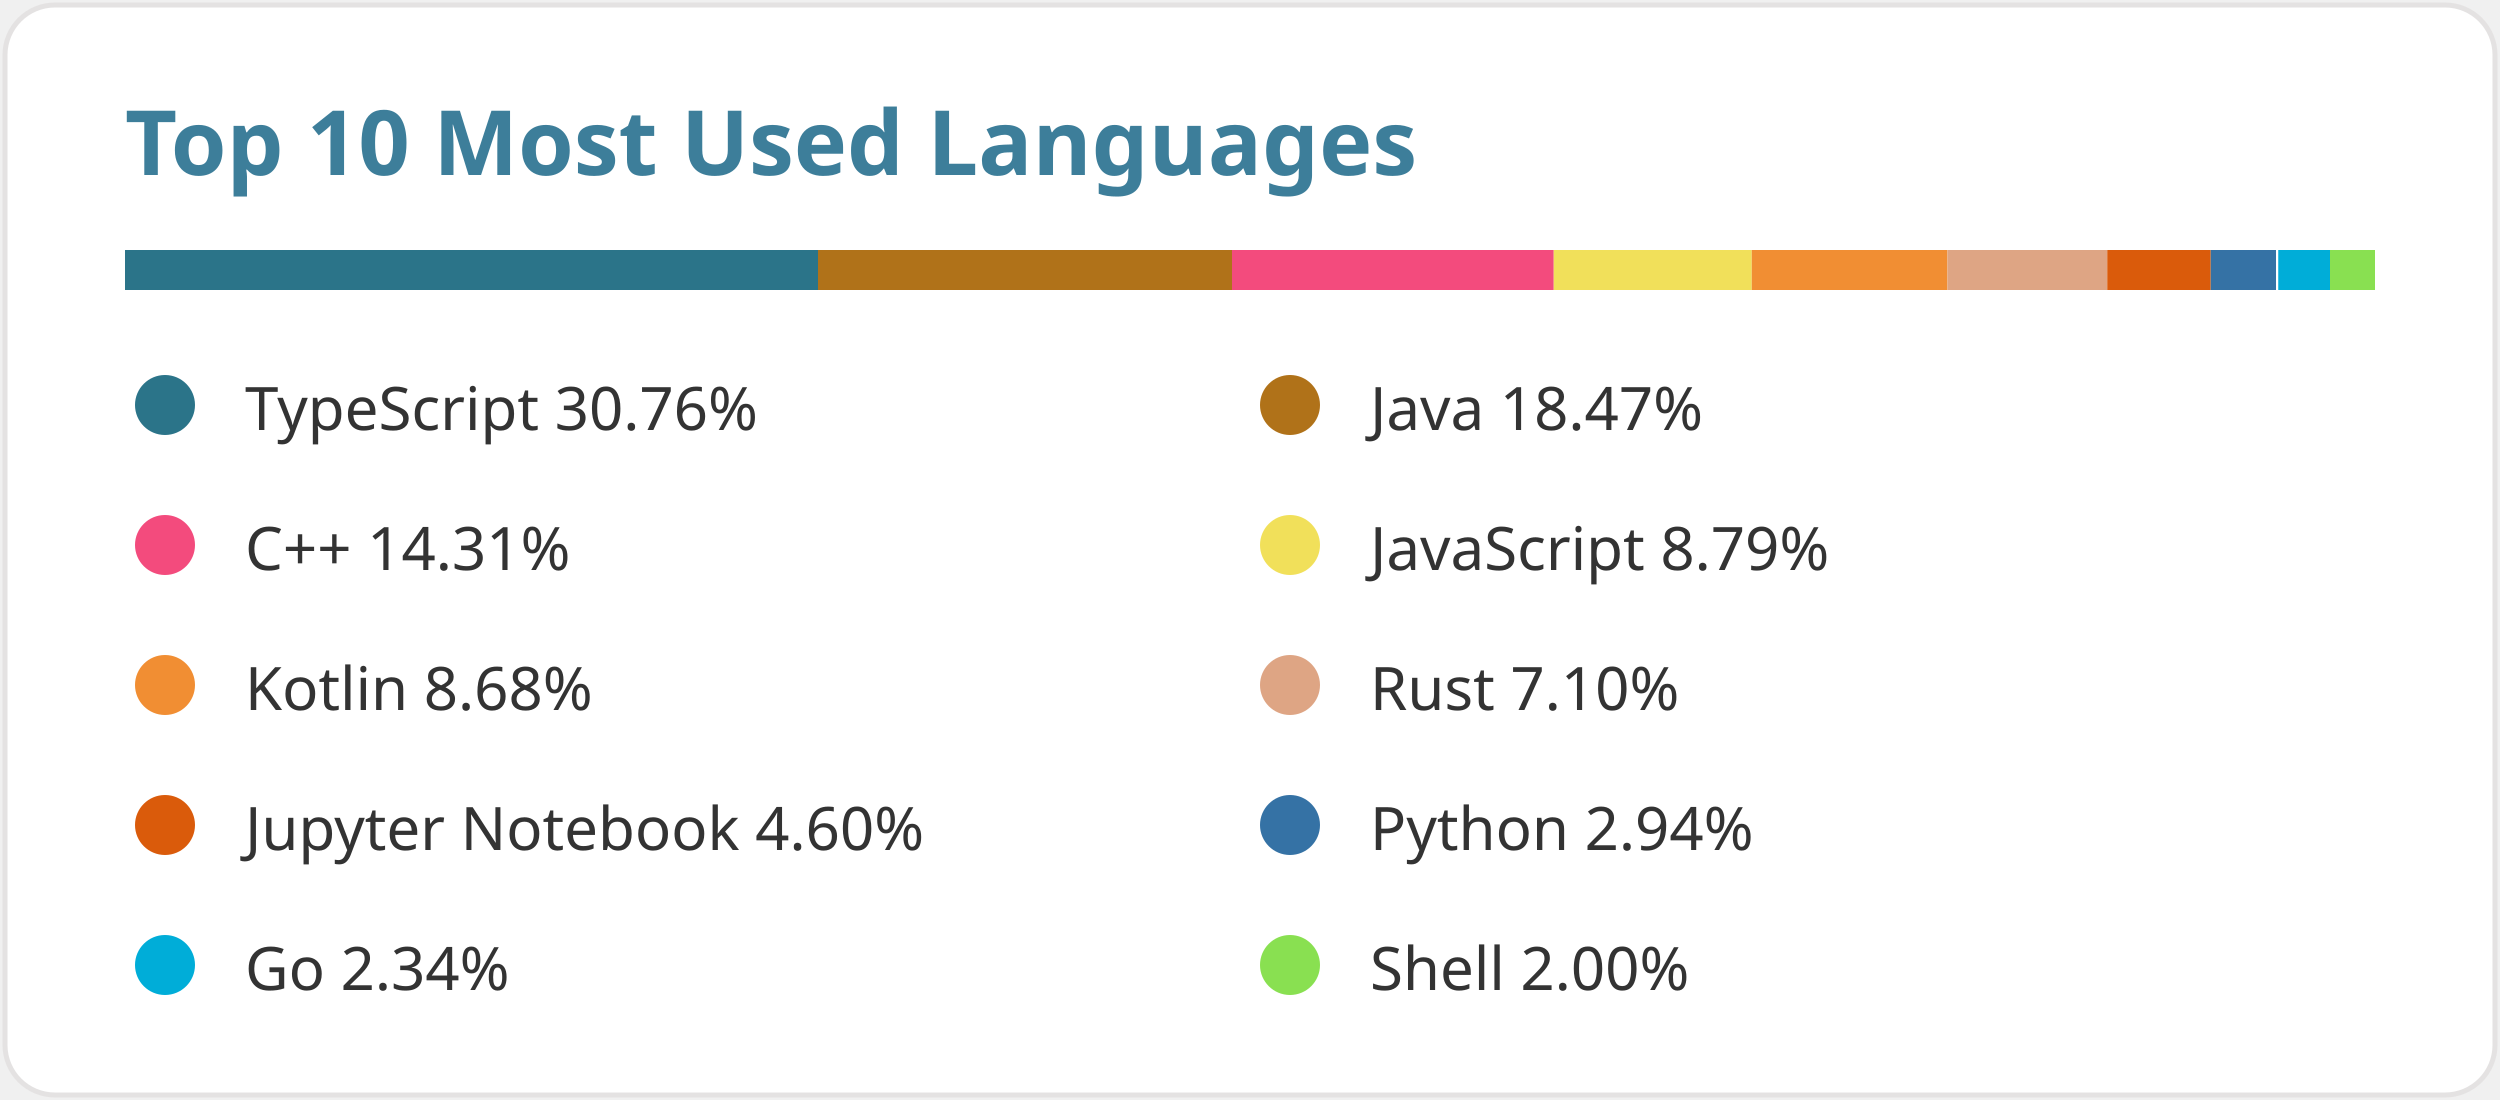
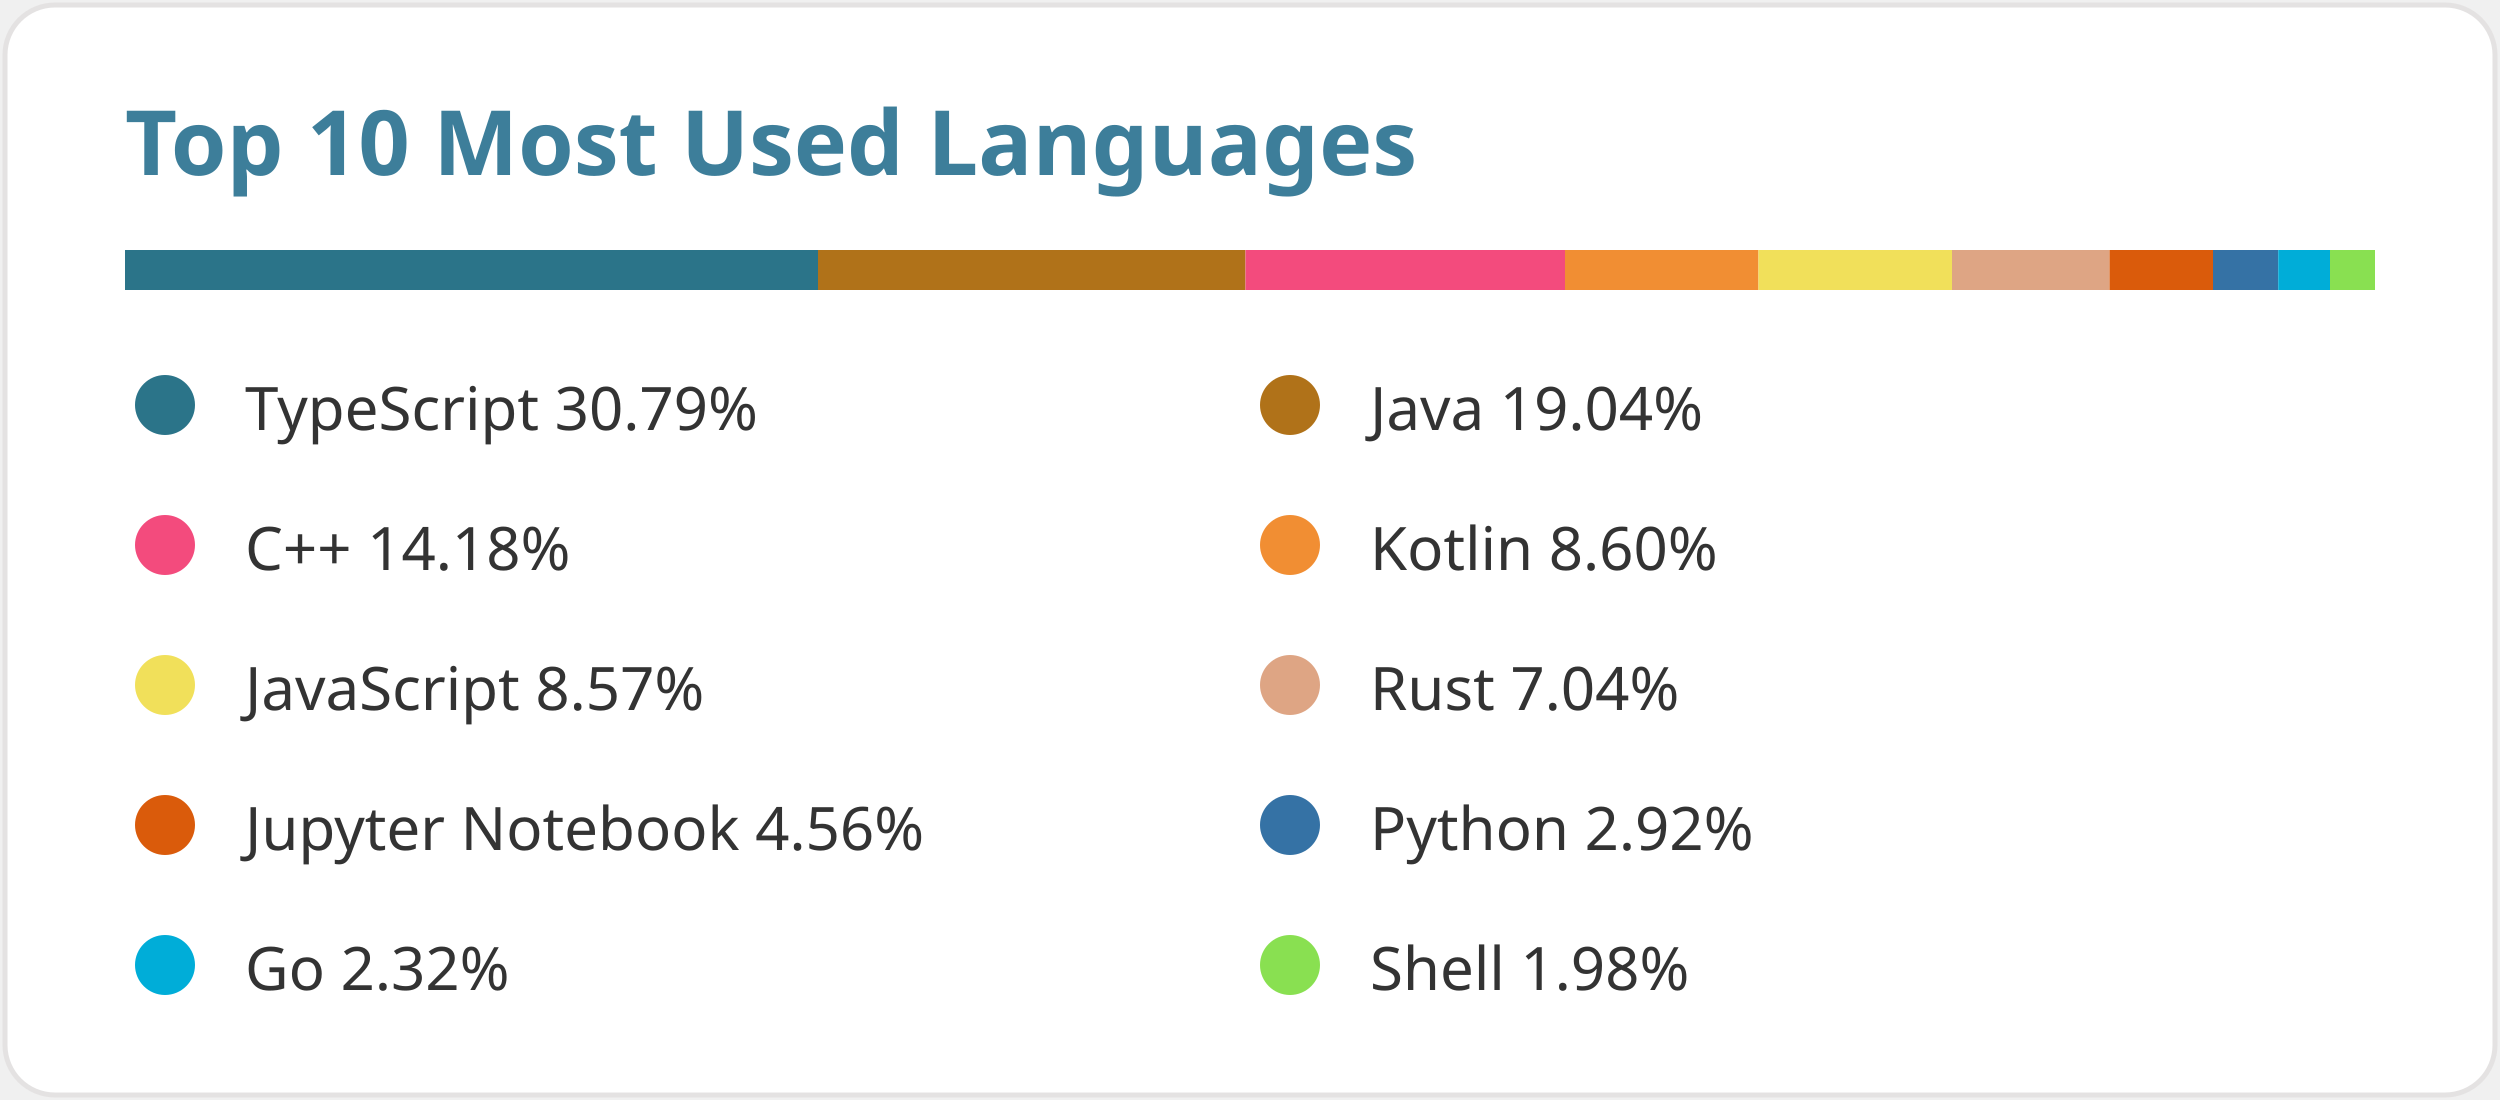
<svg xmlns="http://www.w3.org/2000/svg" width="500" height="220" viewBox="0 0 500 220" data-reactroot="">
  <style>text { font-family: 'Segoe UI', Ubuntu, Sans-Serif; fill: #333333; font-size: 12px; font-weight: 400; }</style>
  <rect width="498" height="218" x="1" y="1" rx="10" fill="#ffffff" stroke="#e4e2e2" />
  <text x="25" y="35" style="fill:#3d7e9a;font-size:18px;font-weight:600">Top 10 Most Used Languages</text>
  <g transform="translate(25, 50) scale(450, 8)">
    <rect fill="#2b7489" x="0" width="0.308" height="1" />
-     <rect fill="#b07219" x="0.308" width="0.185" height="1" />
-     <rect fill="#f34b7d" x="0.492" width="0.143" height="1" />
-     <rect fill="#f1e05a" x="0.635" width="0.088" height="1" />
-     <rect fill="#F18E33" x="0.723" width="0.087" height="1" />
-     <rect fill="#dea584" x="0.81" width="0.071" height="1" />
-     <rect fill="#DA5B0B" x="0.881" width="0.046" height="1" />
-     <rect fill="#3572A5" x="0.927" width="0.029" height="1" />
+     <rect fill="#b07219" x="0.308" width="0.19" height="1" />
+     <rect fill="#f34b7d" x="0.498" width="0.142" height="1" />
+     <rect fill="#F18E33" x="0.64" width="0.086" height="1" />
+     <rect fill="#f1e05a" x="0.726" width="0.086" height="1" />
+     <rect fill="#dea584" x="0.812" width="0.07" height="1" />
+     <rect fill="#DA5B0B" x="0.882" width="0.046" height="1" />
+     <rect fill="#3572A5" x="0.928" width="0.029" height="1" />
    <rect fill="#00ADD8" x="0.957" width="0.023" height="1" />
    <rect fill="#89e051" x="0.98" width="0.02" height="1" />
  </g>
  <g transform="translate(25, 75)">
    <circle cx="8" cy="6" r="6" fill="#2b7489" />
-     <text x="24" y="11">TypeScript 30.76%</text>
+     <text x="24" y="11">TypeScript 30.79%</text>
  </g>
  <g transform="translate(250, 75)">
    <circle cx="8" cy="6" r="6" fill="#b07219" />
-     <text x="24" y="11">Java 18.47%</text>
+     <text x="24" y="11">Java 19.04%</text>
  </g>
  <g transform="translate(25, 103)">
    <circle cx="8" cy="6" r="6" fill="#f34b7d" />
-     <text x="24" y="11">C++ 14.31%</text>
+     <text x="24" y="11">C++ 14.18%</text>
  </g>
  <g transform="translate(250, 103)">
-     <circle cx="8" cy="6" r="6" fill="#f1e05a" />
-     <text x="24" y="11">JavaScript 8.79%</text>
+     <circle cx="8" cy="6" r="6" fill="#F18E33" />
+     <text x="24" y="11">Kotlin 8.60%</text>
  </g>
  <g transform="translate(25, 131)">
-     <circle cx="8" cy="6" r="6" fill="#F18E33" />
-     <text x="24" y="11">Kotlin 8.68%</text>
+     <circle cx="8" cy="6" r="6" fill="#f1e05a" />
+     <text x="24" y="11">JavaScript 8.57%</text>
  </g>
  <g transform="translate(250, 131)">
    <circle cx="8" cy="6" r="6" fill="#dea584" />
-     <text x="24" y="11">Rust 7.10%</text>
+     <text x="24" y="11">Rust 7.04%</text>
  </g>
  <g transform="translate(25, 159)">
    <circle cx="8" cy="6" r="6" fill="#DA5B0B" />
-     <text x="24" y="11">Jupyter Notebook 4.60%</text>
+     <text x="24" y="11">Jupyter Notebook 4.56%</text>
  </g>
  <g transform="translate(250, 159)">
    <circle cx="8" cy="6" r="6" fill="#3572A5" />
-     <text x="24" y="11">Python 2.94%</text>
+     <text x="24" y="11">Python 2.92%</text>
  </g>
  <g transform="translate(25, 187)">
    <circle cx="8" cy="6" r="6" fill="#00ADD8" />
-     <text x="24" y="11">Go 2.34%</text>
+     <text x="24" y="11">Go 2.32%</text>
  </g>
  <g transform="translate(250, 187)">
    <circle cx="8" cy="6" r="6" fill="#89e051" />
-     <text x="24" y="11">Shell 2.00%</text>
+     <text x="24" y="11">Shell 1.98%</text>
  </g>
</svg>
